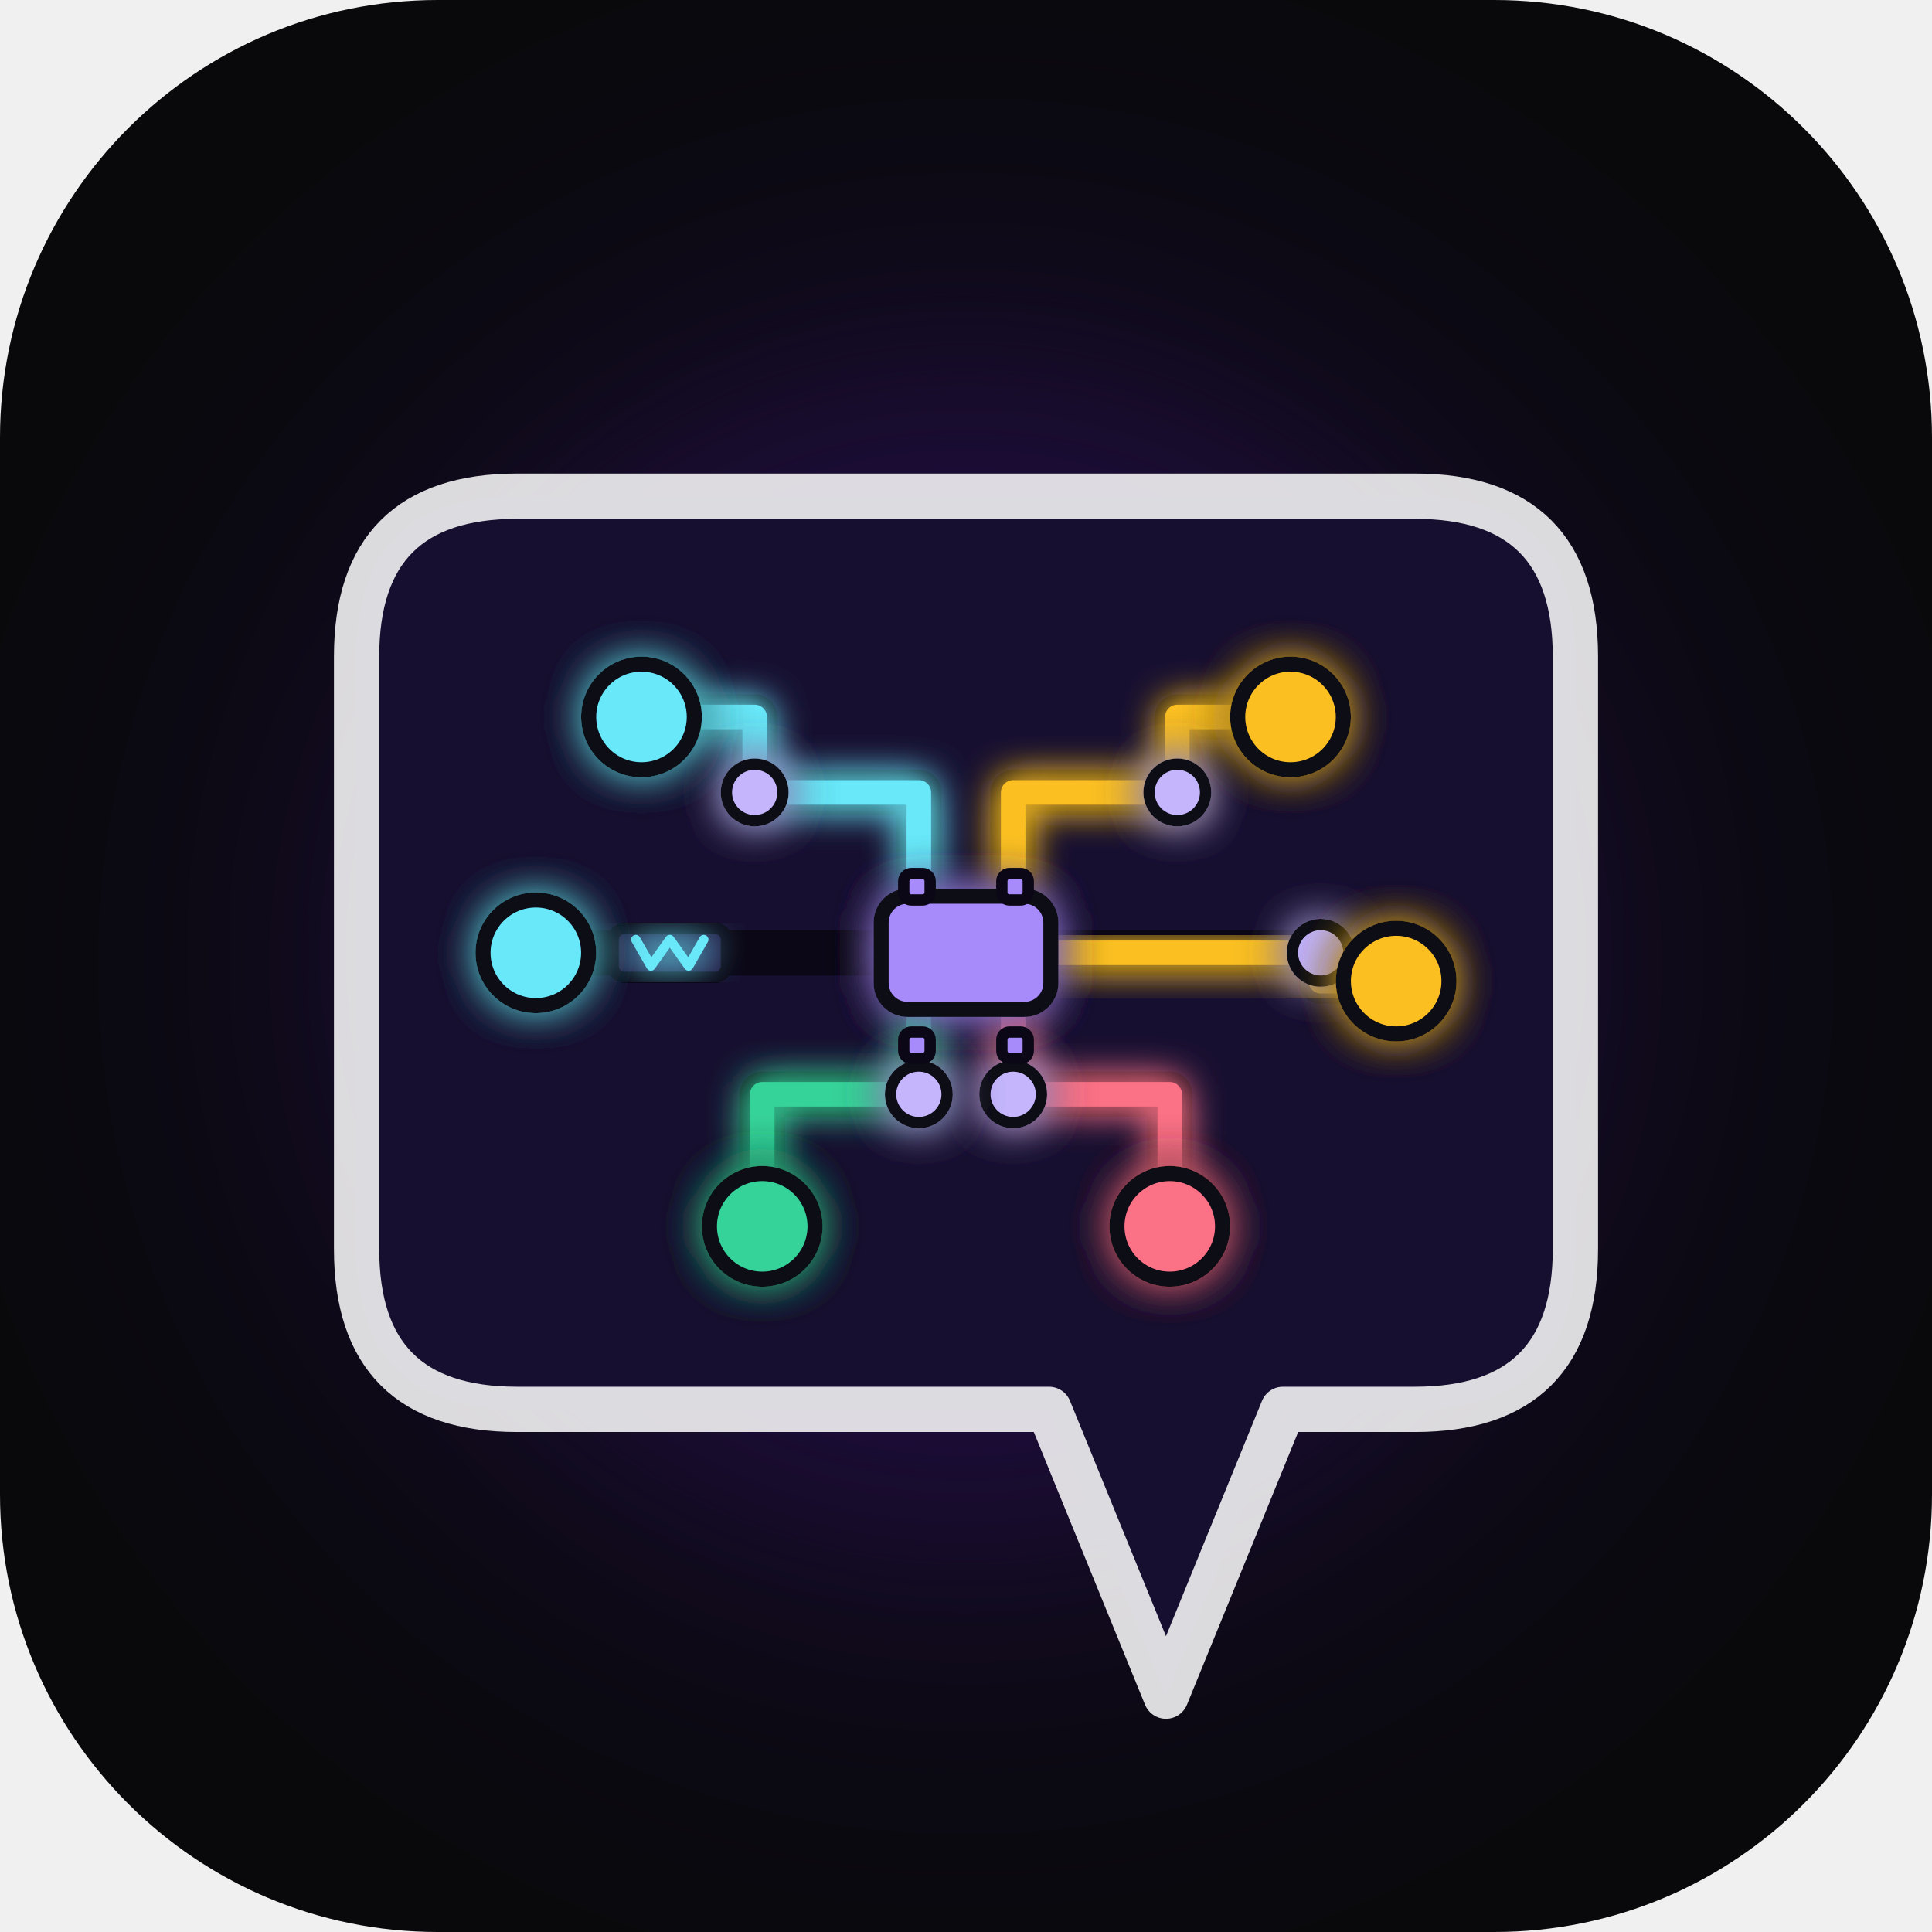
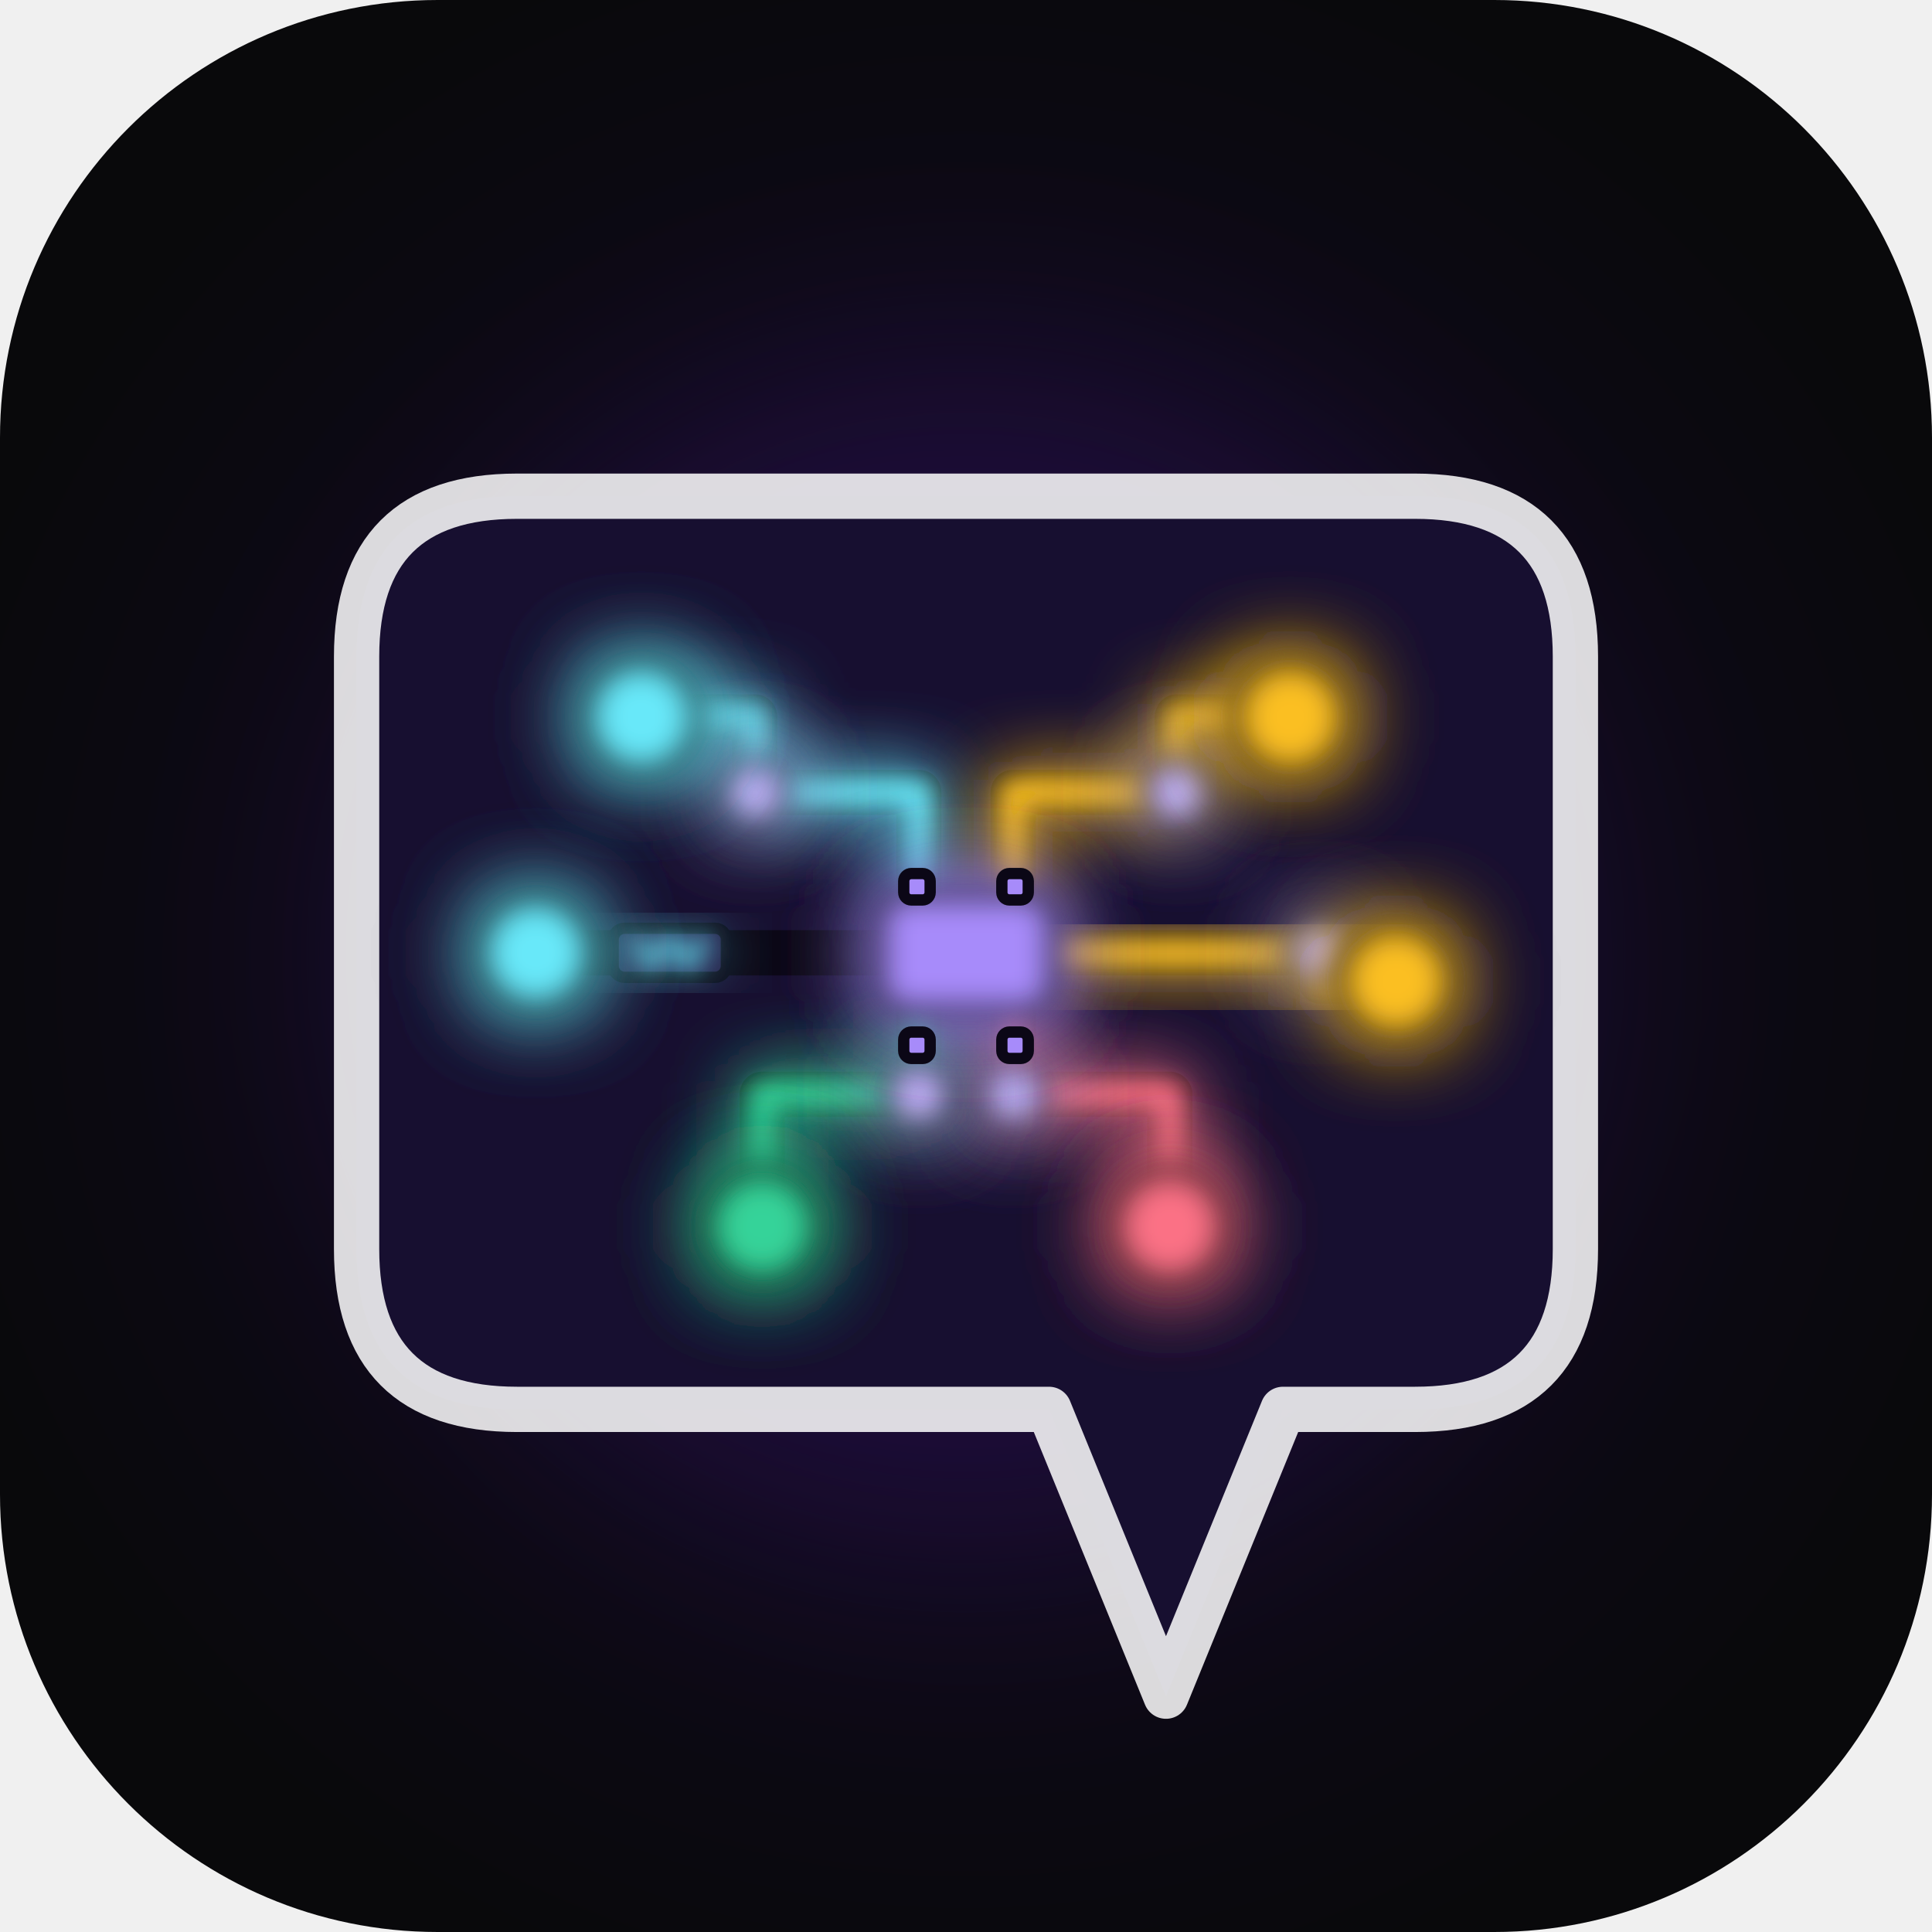
<svg xmlns="http://www.w3.org/2000/svg" width="1024" height="1024" viewBox="0 0 1024 1024">
  <defs>
    <radialGradient id="bg" cx="50%" cy="50%" r="55%">
      <stop offset="0%" stop-color="#130828" />
      <stop offset="100%" stop-color="#09090b" />
    </radialGradient>
    <clipPath id="iconClip">
      <rect width="1024" height="1024" rx="232" />
    </clipPath>
    <filter id="ambGlow" x="-50%" y="-50%" width="200%" height="200%">
      <feGaussianBlur stdDeviation="60" />
    </filter>
-     <filter id="traceGlow" x="-60%" y="-60%" width="220%" height="220%">
-       <feGaussianBlur in="SourceGraphic" stdDeviation="10" result="haze" />
+     <filter id="traceGlow" x="-100%" y="-100%" width="300%" height="300%">
+       <feGaussianBlur in="SourceGraphic" stdDeviation="20" result="halo" />
+       <feGaussianBlur in="SourceGraphic" stdDeviation="6" result="body" />
      <feMerge>
-         <feMergeNode in="haze" />
-         <feMergeNode in="haze" />
-         <feMergeNode in="SourceGraphic" />
+         <feMergeNode in="halo" />
+         <feMergeNode in="halo" />
+         <feMergeNode in="body" />
      </feMerge>
    </filter>
-     <filter id="nodeGlow" x="-250%" y="-250%" width="600%" height="600%">
-       <feGaussianBlur in="SourceGraphic" stdDeviation="12" result="haze" />
+     <filter id="nodeGlow" x="-300%" y="-300%" width="700%" height="700%">
+       <feGaussianBlur in="SourceGraphic" stdDeviation="24" result="halo" />
+       <feGaussianBlur in="SourceGraphic" stdDeviation="7" result="body" />
      <feMerge>
-         <feMergeNode in="haze" />
-         <feMergeNode in="haze" />
-         <feMergeNode in="SourceGraphic" />
+         <feMergeNode in="halo" />
+         <feMergeNode in="halo" />
+         <feMergeNode in="body" />
      </feMerge>
    </filter>
  </defs>
  <rect width="1024" height="1024" rx="232" fill="url(#bg)" />
  <g clip-path="url(#iconClip)">
    <circle cx="512" cy="505" r="320" fill="#6d28d9" opacity="0.16" filter="url(#ambGlow)" />
    <path d="M 189 348 Q 189 263 274 263 L 750 263 Q 835 263 835 348              L 835 662 Q 835 747 750 747 L 680 747 L 618 899 L 556 747              L 274 747 Q 189 747 189 662 Z" fill="#170f30" />
    <path d="M 189 348 Q 189 263 274 263 L 750 263 Q 835 263 835 348              L 835 662 Q 835 747 750 747 L 680 747 L 618 899 L 556 747              L 274 747 Q 189 747 189 662 Z" fill="none" stroke="white" stroke-width="24" stroke-opacity="0.85" stroke-linejoin="round" />
    <g fill="none" stroke="#0b0716" stroke-width="24" stroke-linecap="round" stroke-linejoin="round">
      <path d="M 487 475 L 487 420 L 400 420 L 400 380 L 340 380" />
      <path d="M 467 505 L 284 505" />
      <path d="M 537 475 L 537 420 L 624 420 L 624 380 L 684 380" />
      <path d="M 557 505 L 700 505 L 700 520 L 740 520" />
      <path d="M 537 535 L 537 580 L 620 580 L 620 650" />
      <path d="M 487 535 L 487 580 L 404 580 L 404 650" />
    </g>
    <path d="M 487 475 L 487 420 L 400 420 L 400 380 L 340 380" fill="none" stroke="#67e8f9" stroke-width="13" stroke-linecap="round" stroke-linejoin="round" filter="url(#traceGlow)" />
    <path d="M 467 505 L 284 505" fill="none" stroke="#67e8f9" stroke-width="13" stroke-linecap="round" stroke-linejoin="round" filter="url(#traceGlow)" />
    <path d="M 537 475 L 537 420 L 624 420 L 624 380 L 684 380" fill="none" stroke="#fbbf24" stroke-width="13" stroke-linecap="round" stroke-linejoin="round" filter="url(#traceGlow)" />
    <path d="M 557 505 L 700 505 L 700 520 L 740 520" fill="none" stroke="#fbbf24" stroke-width="13" stroke-linecap="round" stroke-linejoin="round" filter="url(#traceGlow)" />
    <path d="M 537 535 L 537 580 L 620 580 L 620 650" fill="none" stroke="#fb7185" stroke-width="13" stroke-linecap="round" stroke-linejoin="round" filter="url(#traceGlow)" />
    <path d="M 487 535 L 487 580 L 404 580 L 404 650" fill="none" stroke="#34d399" stroke-width="13" stroke-linecap="round" stroke-linejoin="round" filter="url(#traceGlow)" />
    <g transform="translate(355,505)">
      <rect x="-30" y="-13" width="60" height="26" rx="6" fill="#241a44" stroke="#0b0716" stroke-width="6" />
      <path d="M -18 -7 L -10 7 L 0 -7 L 10 7 L 18 -7" fill="none" stroke="#67e8f9" stroke-width="5" stroke-linecap="round" stroke-linejoin="round" filter="url(#traceGlow)" />
    </g>
    <circle cx="400" cy="420" r="15" fill="#c4b5fd" stroke="#0b0716" stroke-width="6" filter="url(#nodeGlow)" />
    <circle cx="624" cy="420" r="15" fill="#c4b5fd" stroke="#0b0716" stroke-width="6" filter="url(#nodeGlow)" />
    <circle cx="700" cy="505" r="15" fill="#c4b5fd" stroke="#0b0716" stroke-width="6" filter="url(#nodeGlow)" />
    <circle cx="537" cy="580" r="15" fill="#c4b5fd" stroke="#0b0716" stroke-width="6" filter="url(#nodeGlow)" />
    <circle cx="487" cy="580" r="15" fill="#c4b5fd" stroke="#0b0716" stroke-width="6" filter="url(#nodeGlow)" />
    <circle cx="340" cy="380" r="28" fill="#67e8f9" stroke="#0b0716" stroke-width="8" filter="url(#nodeGlow)" />
    <circle cx="284" cy="505" r="28" fill="#67e8f9" stroke="#0b0716" stroke-width="8" filter="url(#nodeGlow)" />
    <circle cx="684" cy="380" r="28" fill="#fbbf24" stroke="#0b0716" stroke-width="8" filter="url(#nodeGlow)" />
    <circle cx="740" cy="520" r="28" fill="#fbbf24" stroke="#0b0716" stroke-width="8" filter="url(#nodeGlow)" />
    <circle cx="620" cy="650" r="28" fill="#fb7185" stroke="#0b0716" stroke-width="8" filter="url(#nodeGlow)" />
    <circle cx="404" cy="650" r="28" fill="#34d399" stroke="#0b0716" stroke-width="8" filter="url(#nodeGlow)" />
    <rect x="467" y="475" width="90" height="60" rx="14" fill="#a78bfa" stroke="#0b0716" stroke-width="8" filter="url(#nodeGlow)" />
    <rect x="479" y="463" width="14" height="14" rx="4" fill="#a78bfa" stroke="#0b0716" stroke-width="6" />
    <rect x="531" y="463" width="14" height="14" rx="4" fill="#a78bfa" stroke="#0b0716" stroke-width="6" />
    <rect x="479" y="547" width="14" height="14" rx="4" fill="#a78bfa" stroke="#0b0716" stroke-width="6" />
    <rect x="531" y="547" width="14" height="14" rx="4" fill="#a78bfa" stroke="#0b0716" stroke-width="6" />
  </g>
</svg>
